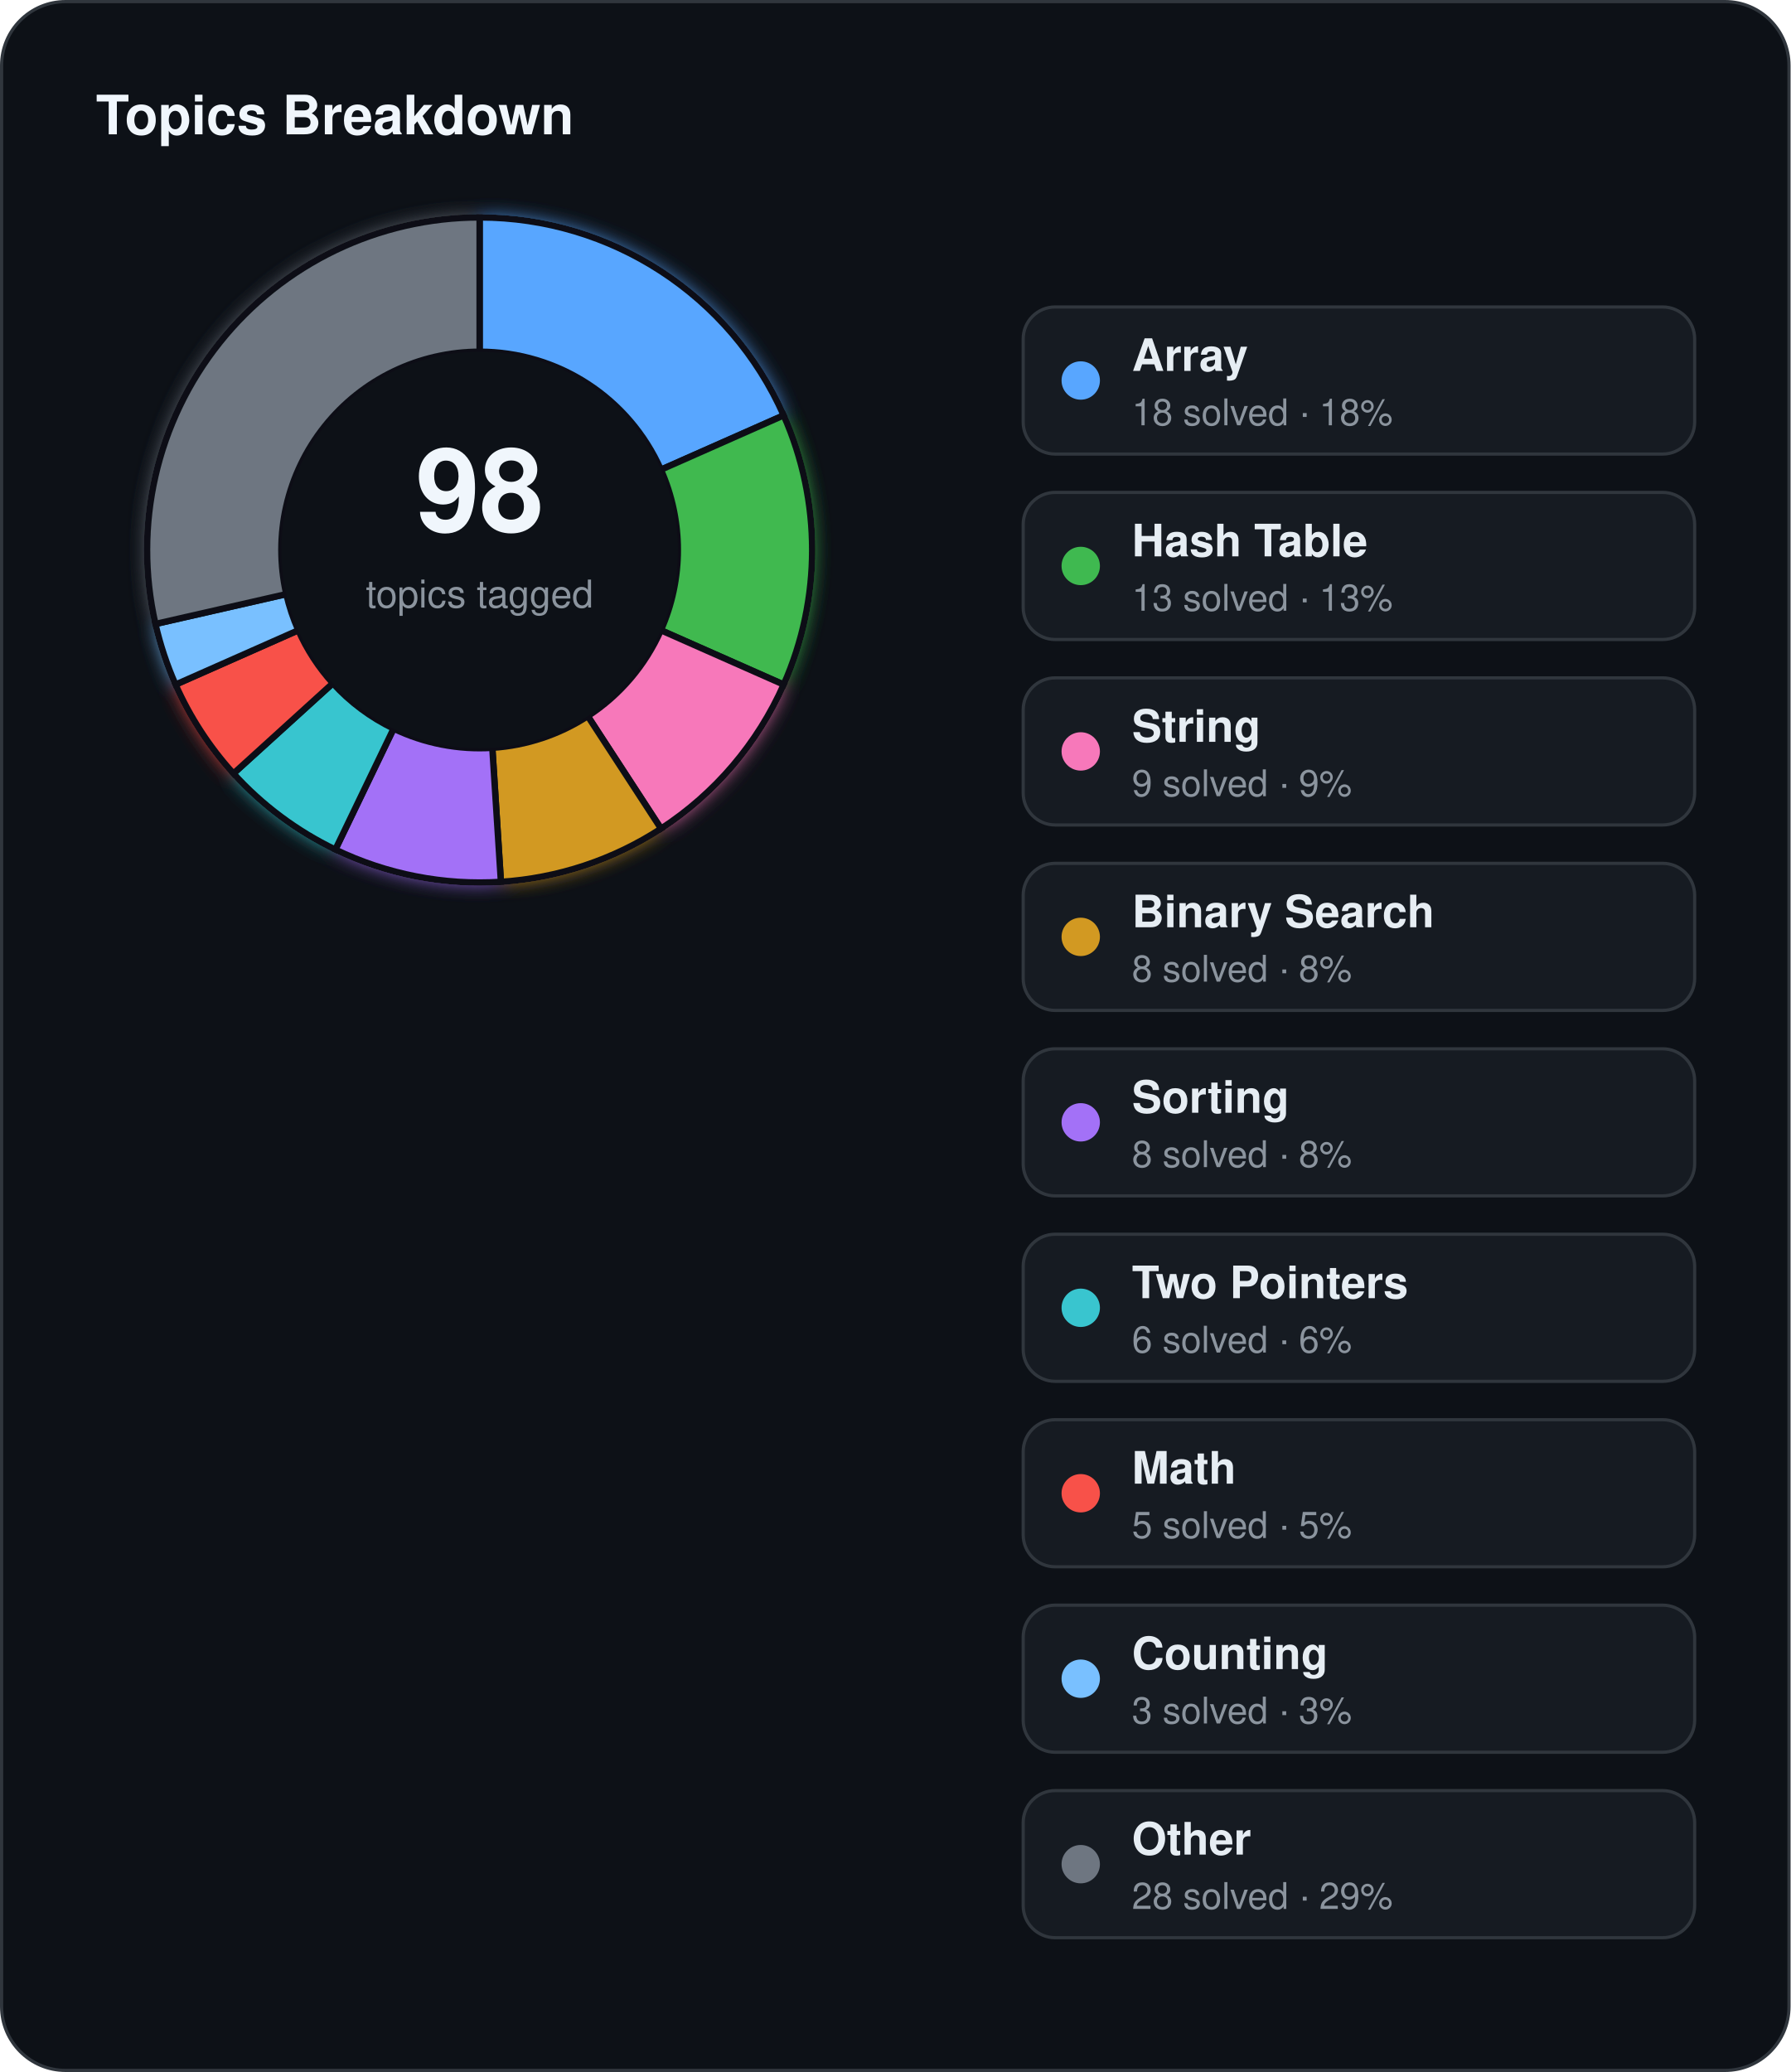
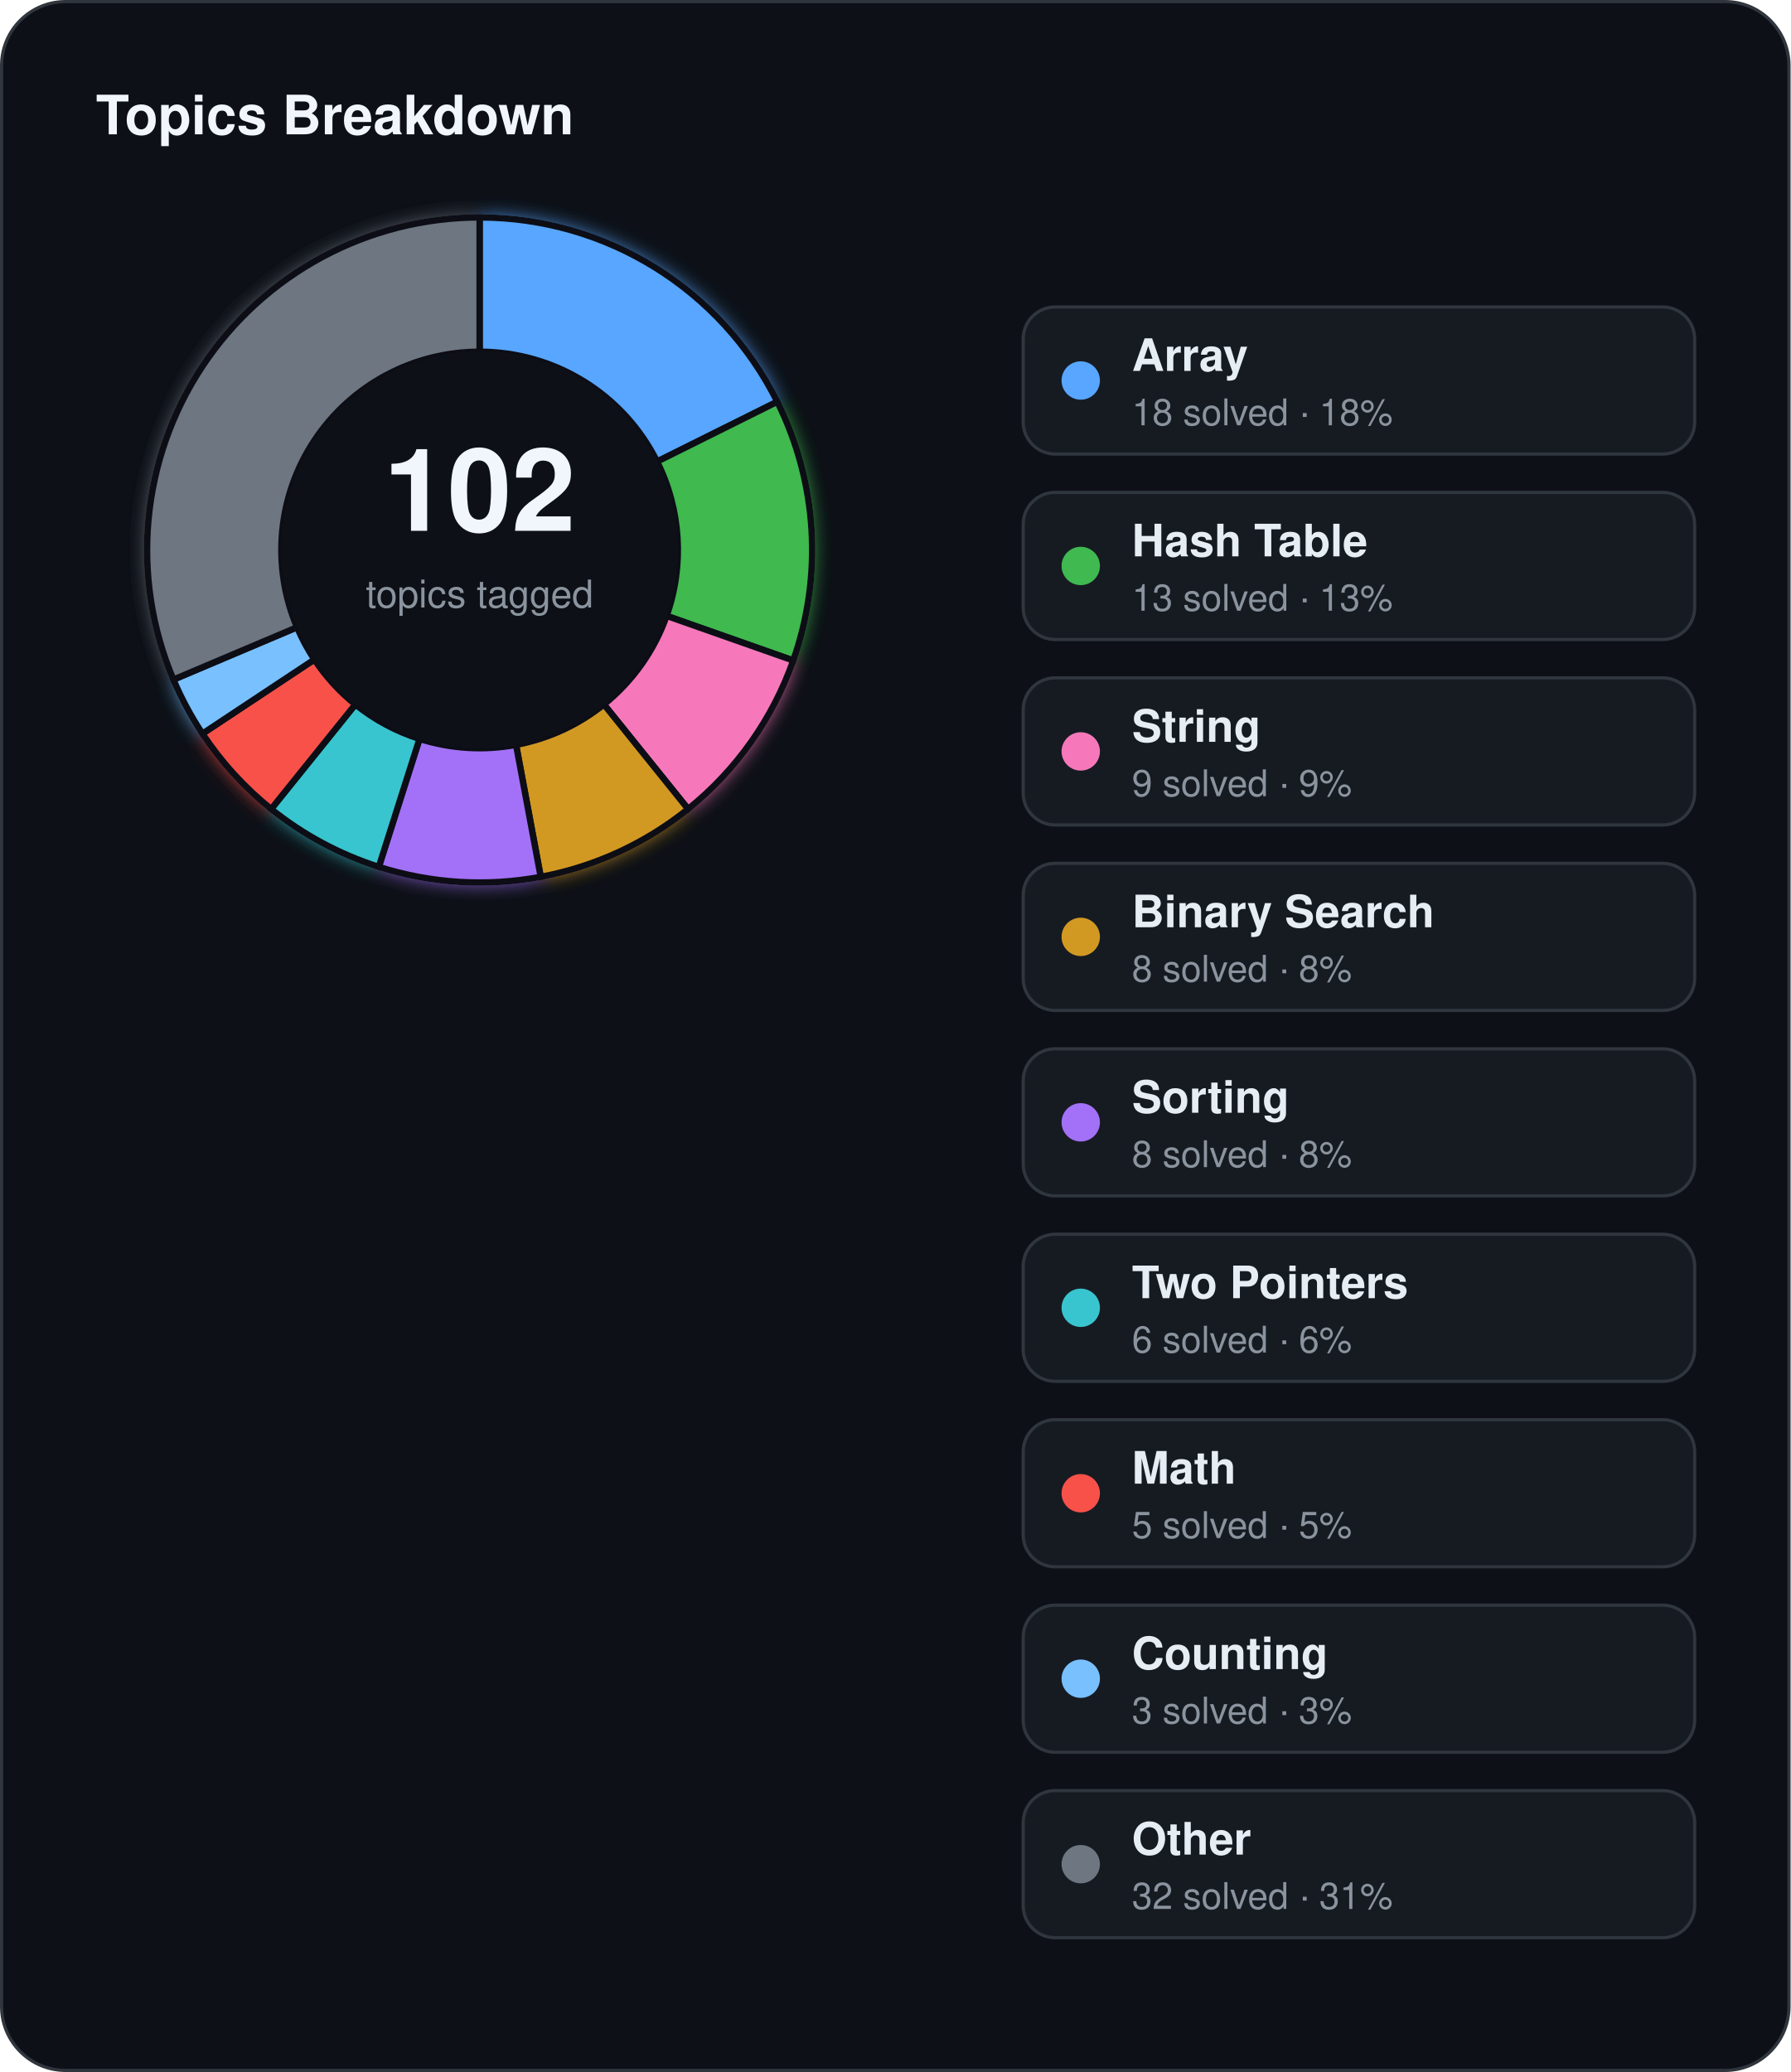
<svg xmlns="http://www.w3.org/2000/svg" width="560" height="648" viewBox="0 0 560 648">
  <defs>
    <filter id="topics-glow" x="-60%" y="-60%" width="220%" height="220%">
      <feGaussianBlur stdDeviation="3" result="blur" />
      <feMerge>
        <feMergeNode in="blur" />
        <feMergeNode in="SourceGraphic" />
      </feMerge>
    </filter>
  </defs>
  <rect x="0.5" y="0.5" width="559" height="647" rx="20" fill="#0d1117" stroke="#30363d" stroke-width="1" />
  <text x="30" y="42" fill="#f0f6fc" font-family="Segoe UI, Helvetica, Arial, sans-serif" font-size="17" font-weight="700">Topics Breakdown</text>
  <g filter="url(#topics-glow)">
-     <path d="M 150.00,68.00 A 104,104 0 0 1 245.10,129.90 L 206.69,146.90 A 62,62 0 0 0 150.00,110.00 Z" fill="#58a6ff" stroke="#0d1117" stroke-width="2" />
-     <path d="M 245.10,129.90 A 104,104 0 0 1 245.10,214.10 L 206.69,197.10 A 62,62 0 0 0 206.69,146.90 Z" fill="#3fb950" stroke="#0d1117" stroke-width="2" />
-     <path d="M 245.10,214.10 A 104,104 0 0 1 206.74,259.16 L 183.82,223.96 A 62,62 0 0 0 206.69,197.10 Z" fill="#f778ba" stroke="#0d1117" stroke-width="2" />
-     <path d="M 206.74,259.16 A 104,104 0 0 1 156.66,275.79 L 153.97,233.87 A 62,62 0 0 0 183.82,223.96 Z" fill="#d29922" stroke="#0d1117" stroke-width="2" />
-     <path d="M 156.66,275.79 A 104,104 0 0 1 104.88,265.70 L 123.10,227.86 A 62,62 0 0 0 153.97,233.87 Z" fill="#a371f7" stroke="#0d1117" stroke-width="2" />
-     <path d="M 104.88,265.70 A 104,104 0 0 1 73.01,241.92 L 104.10,213.68 A 62,62 0 0 0 123.10,227.86 Z" fill="#39c5cf" stroke="#0d1117" stroke-width="2" />
-     <path d="M 73.01,241.92 A 104,104 0 0 1 54.90,214.10 L 93.31,197.10 A 62,62 0 0 0 104.10,213.68 Z" fill="#f85149" stroke="#0d1117" stroke-width="2" />
-     <path d="M 54.90,214.10 A 104,104 0 0 1 48.61,195.14 L 89.55,185.80 A 62,62 0 0 0 93.31,197.10 Z" fill="#79c0ff" stroke="#0d1117" stroke-width="2" />
-     <path d="M 48.61,195.14 A 104,104 0 0 1 150.00,68.00 L 150.00,110.00 A 62,62 0 0 0 89.55,185.80 Z" fill="#6e7681" stroke="#0d1117" stroke-width="2" />
+     <path d="M 150.00,68.00 A 104,104 0 0 1 243.10,125.64 L 205.50,144.36 A 62,62 0 0 0 150.00,110.00 Z" fill="#58a6ff" stroke="#0d1117" stroke-width="2" />
+     <path d="M 243.10,125.64 A 104,104 0 0 1 248.09,206.56 L 208.48,192.61 A 62,62 0 0 0 205.50,144.36 Z" fill="#3fb950" stroke="#0d1117" stroke-width="2" />
+     <path d="M 248.09,206.56 A 104,104 0 0 1 215.20,253.02 L 188.87,220.30 A 62,62 0 0 0 208.48,192.61 Z" fill="#f778ba" stroke="#0d1117" stroke-width="2" />
+     <path d="M 215.20,253.02 A 104,104 0 0 1 169.11,274.23 L 161.39,232.94 A 62,62 0 0 0 188.87,220.30 Z" fill="#d29922" stroke="#0d1117" stroke-width="2" />
+     <path d="M 169.11,274.23 A 104,104 0 0 1 118.47,271.11 L 131.20,231.08 A 62,62 0 0 0 161.39,232.94 Z" fill="#a371f7" stroke="#0d1117" stroke-width="2" />
+     <path d="M 118.47,271.11 A 104,104 0 0 1 84.80,253.02 L 111.13,220.30 A 62,62 0 0 0 131.20,231.08 Z" fill="#39c5cf" stroke="#0d1117" stroke-width="2" />
+     <path d="M 84.80,253.02 A 104,104 0 0 1 63.31,229.45 L 98.32,206.25 A 62,62 0 0 0 111.13,220.30 Z" fill="#f85149" stroke="#0d1117" stroke-width="2" />
+     <path d="M 63.31,229.45 A 104,104 0 0 1 54.23,212.54 L 92.90,196.17 A 62,62 0 0 0 98.32,206.25 Z" fill="#79c0ff" stroke="#0d1117" stroke-width="2" />
+     <path d="M 54.23,212.54 A 104,104 0 0 1 150.00,68.00 L 150.00,110.00 A 62,62 0 0 0 92.90,196.17 Z" fill="#6e7681" stroke="#0d1117" stroke-width="2" />
  </g>
  <circle cx="150" cy="172" r="62" fill="#0d1117" />
-   <text x="150" y="166" text-anchor="middle" fill="#f0f6fc" font-family="Segoe UI, Helvetica, Arial, sans-serif" font-size="36" font-weight="700">98</text>
+   <text x="150" y="166" text-anchor="middle" fill="#f0f6fc" font-family="Segoe UI, Helvetica, Arial, sans-serif" font-size="36" font-weight="700">102</text>
  <text x="150" y="190" text-anchor="middle" fill="#8b949e" font-family="Segoe UI, Helvetica, Arial, sans-serif" font-size="12">topics tagged</text>
  <rect x="320" y="96" width="210" height="46" rx="10" fill="#161b22" stroke="#30363d" stroke-width="1" />
  <circle cx="338" cy="119" r="6" fill="#58a6ff" />
  <text x="354" y="116" fill="#e6edf3" font-family="Segoe UI, Helvetica, Arial, sans-serif" font-size="14" font-weight="600">Array</text>
  <text x="354" y="133" fill="#8b949e" font-family="Segoe UI, Helvetica, Arial, sans-serif" font-size="11.5">18 solved · 18%</text>
  <rect x="320" y="154" width="210" height="46" rx="10" fill="#161b22" stroke="#30363d" stroke-width="1" />
  <circle cx="338" cy="177" r="6" fill="#3fb950" />
  <text x="354" y="174" fill="#e6edf3" font-family="Segoe UI, Helvetica, Arial, sans-serif" font-size="14" font-weight="600">Hash Table</text>
  <text x="354" y="191" fill="#8b949e" font-family="Segoe UI, Helvetica, Arial, sans-serif" font-size="11.5">13 solved · 13%</text>
  <rect x="320" y="212" width="210" height="46" rx="10" fill="#161b22" stroke="#30363d" stroke-width="1" />
  <circle cx="338" cy="235" r="6" fill="#f778ba" />
  <text x="354" y="232" fill="#e6edf3" font-family="Segoe UI, Helvetica, Arial, sans-serif" font-size="14" font-weight="600">String</text>
  <text x="354" y="249" fill="#8b949e" font-family="Segoe UI, Helvetica, Arial, sans-serif" font-size="11.5">9 solved · 9%</text>
  <rect x="320" y="270" width="210" height="46" rx="10" fill="#161b22" stroke="#30363d" stroke-width="1" />
  <circle cx="338" cy="293" r="6" fill="#d29922" />
  <text x="354" y="290" fill="#e6edf3" font-family="Segoe UI, Helvetica, Arial, sans-serif" font-size="14" font-weight="600">Binary Search</text>
  <text x="354" y="307" fill="#8b949e" font-family="Segoe UI, Helvetica, Arial, sans-serif" font-size="11.5">8 solved · 8%</text>
  <rect x="320" y="328" width="210" height="46" rx="10" fill="#161b22" stroke="#30363d" stroke-width="1" />
  <circle cx="338" cy="351" r="6" fill="#a371f7" />
  <text x="354" y="348" fill="#e6edf3" font-family="Segoe UI, Helvetica, Arial, sans-serif" font-size="14" font-weight="600">Sorting</text>
  <text x="354" y="365" fill="#8b949e" font-family="Segoe UI, Helvetica, Arial, sans-serif" font-size="11.5">8 solved · 8%</text>
  <rect x="320" y="386" width="210" height="46" rx="10" fill="#161b22" stroke="#30363d" stroke-width="1" />
  <circle cx="338" cy="409" r="6" fill="#39c5cf" />
  <text x="354" y="406" fill="#e6edf3" font-family="Segoe UI, Helvetica, Arial, sans-serif" font-size="14" font-weight="600">Two Pointers</text>
  <text x="354" y="423" fill="#8b949e" font-family="Segoe UI, Helvetica, Arial, sans-serif" font-size="11.5">6 solved · 6%</text>
  <rect x="320" y="444" width="210" height="46" rx="10" fill="#161b22" stroke="#30363d" stroke-width="1" />
  <circle cx="338" cy="467" r="6" fill="#f85149" />
  <text x="354" y="464" fill="#e6edf3" font-family="Segoe UI, Helvetica, Arial, sans-serif" font-size="14" font-weight="600">Math</text>
  <text x="354" y="481" fill="#8b949e" font-family="Segoe UI, Helvetica, Arial, sans-serif" font-size="11.5">5 solved · 5%</text>
  <rect x="320" y="502" width="210" height="46" rx="10" fill="#161b22" stroke="#30363d" stroke-width="1" />
  <circle cx="338" cy="525" r="6" fill="#79c0ff" />
  <text x="354" y="522" fill="#e6edf3" font-family="Segoe UI, Helvetica, Arial, sans-serif" font-size="14" font-weight="600">Counting</text>
  <text x="354" y="539" fill="#8b949e" font-family="Segoe UI, Helvetica, Arial, sans-serif" font-size="11.5">3 solved · 3%</text>
  <rect x="320" y="560" width="210" height="46" rx="10" fill="#161b22" stroke="#30363d" stroke-width="1" />
  <circle cx="338" cy="583" r="6" fill="#6e7681" />
  <text x="354" y="580" fill="#e6edf3" font-family="Segoe UI, Helvetica, Arial, sans-serif" font-size="14" font-weight="600">Other</text>
-   <text x="354" y="597" fill="#8b949e" font-family="Segoe UI, Helvetica, Arial, sans-serif" font-size="11.5">28 solved · 29%</text>
+   <text x="354" y="597" fill="#8b949e" font-family="Segoe UI, Helvetica, Arial, sans-serif" font-size="11.5">32 solved · 31%</text>
</svg>
